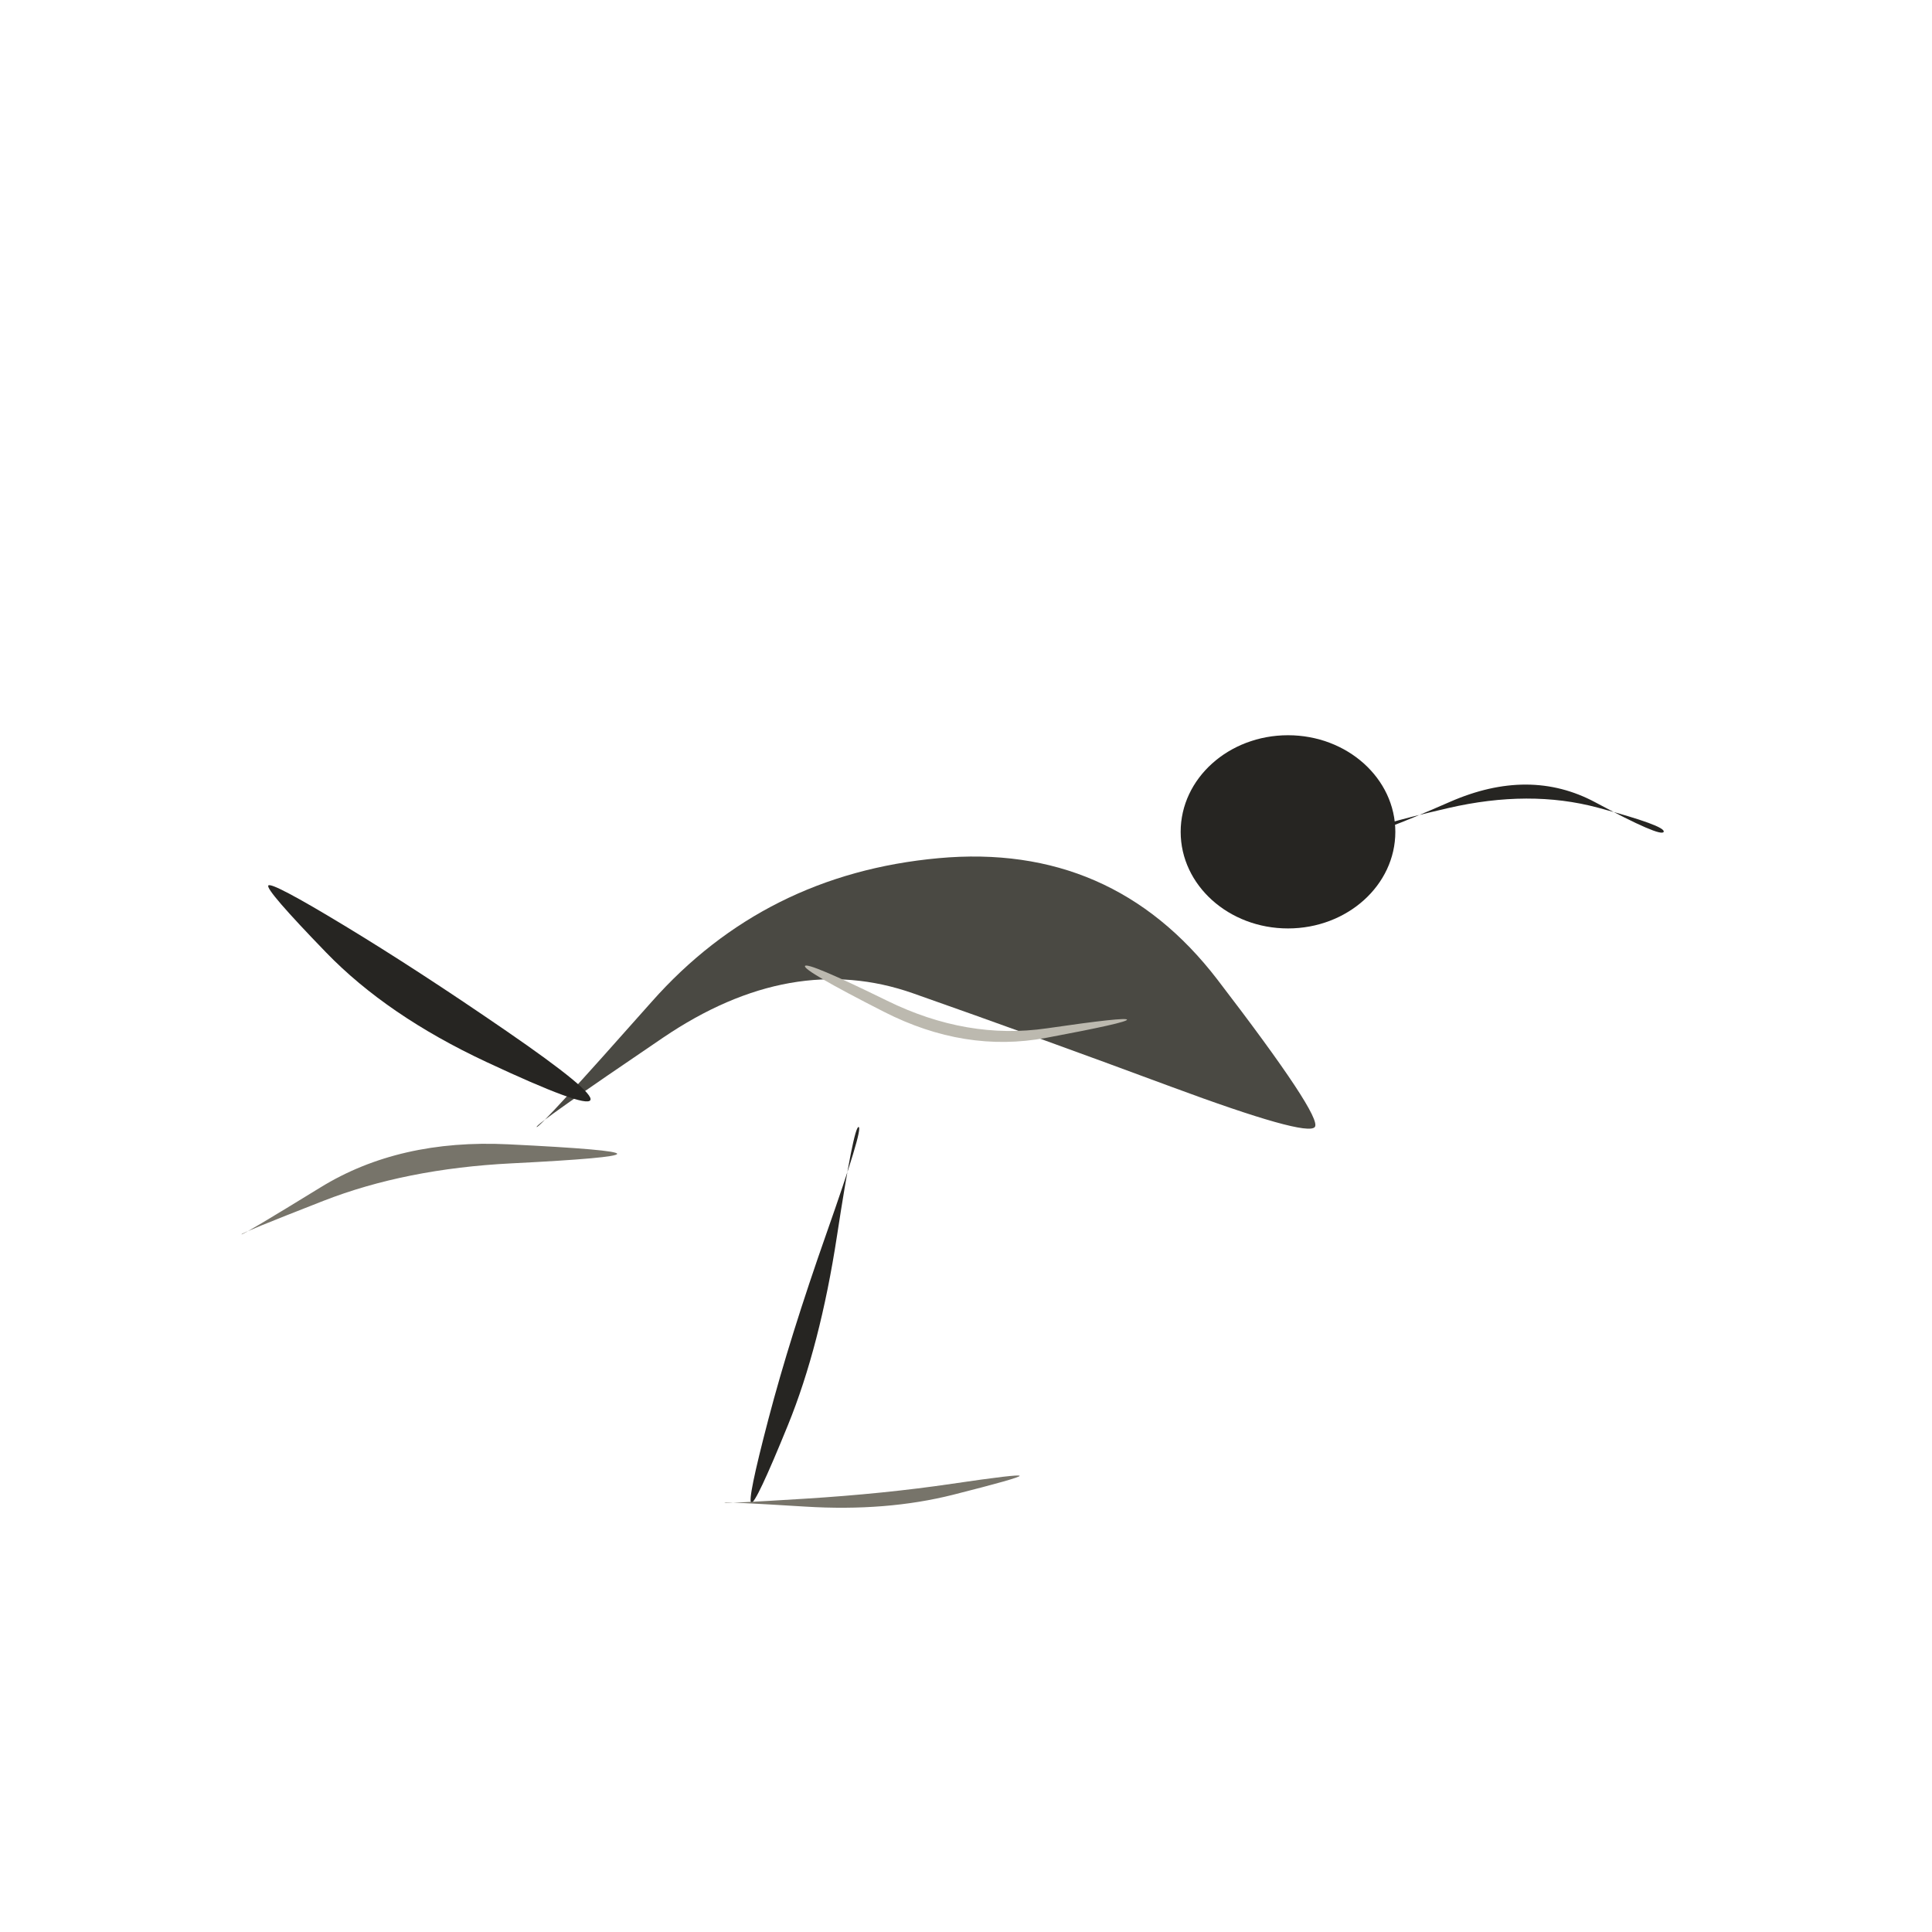
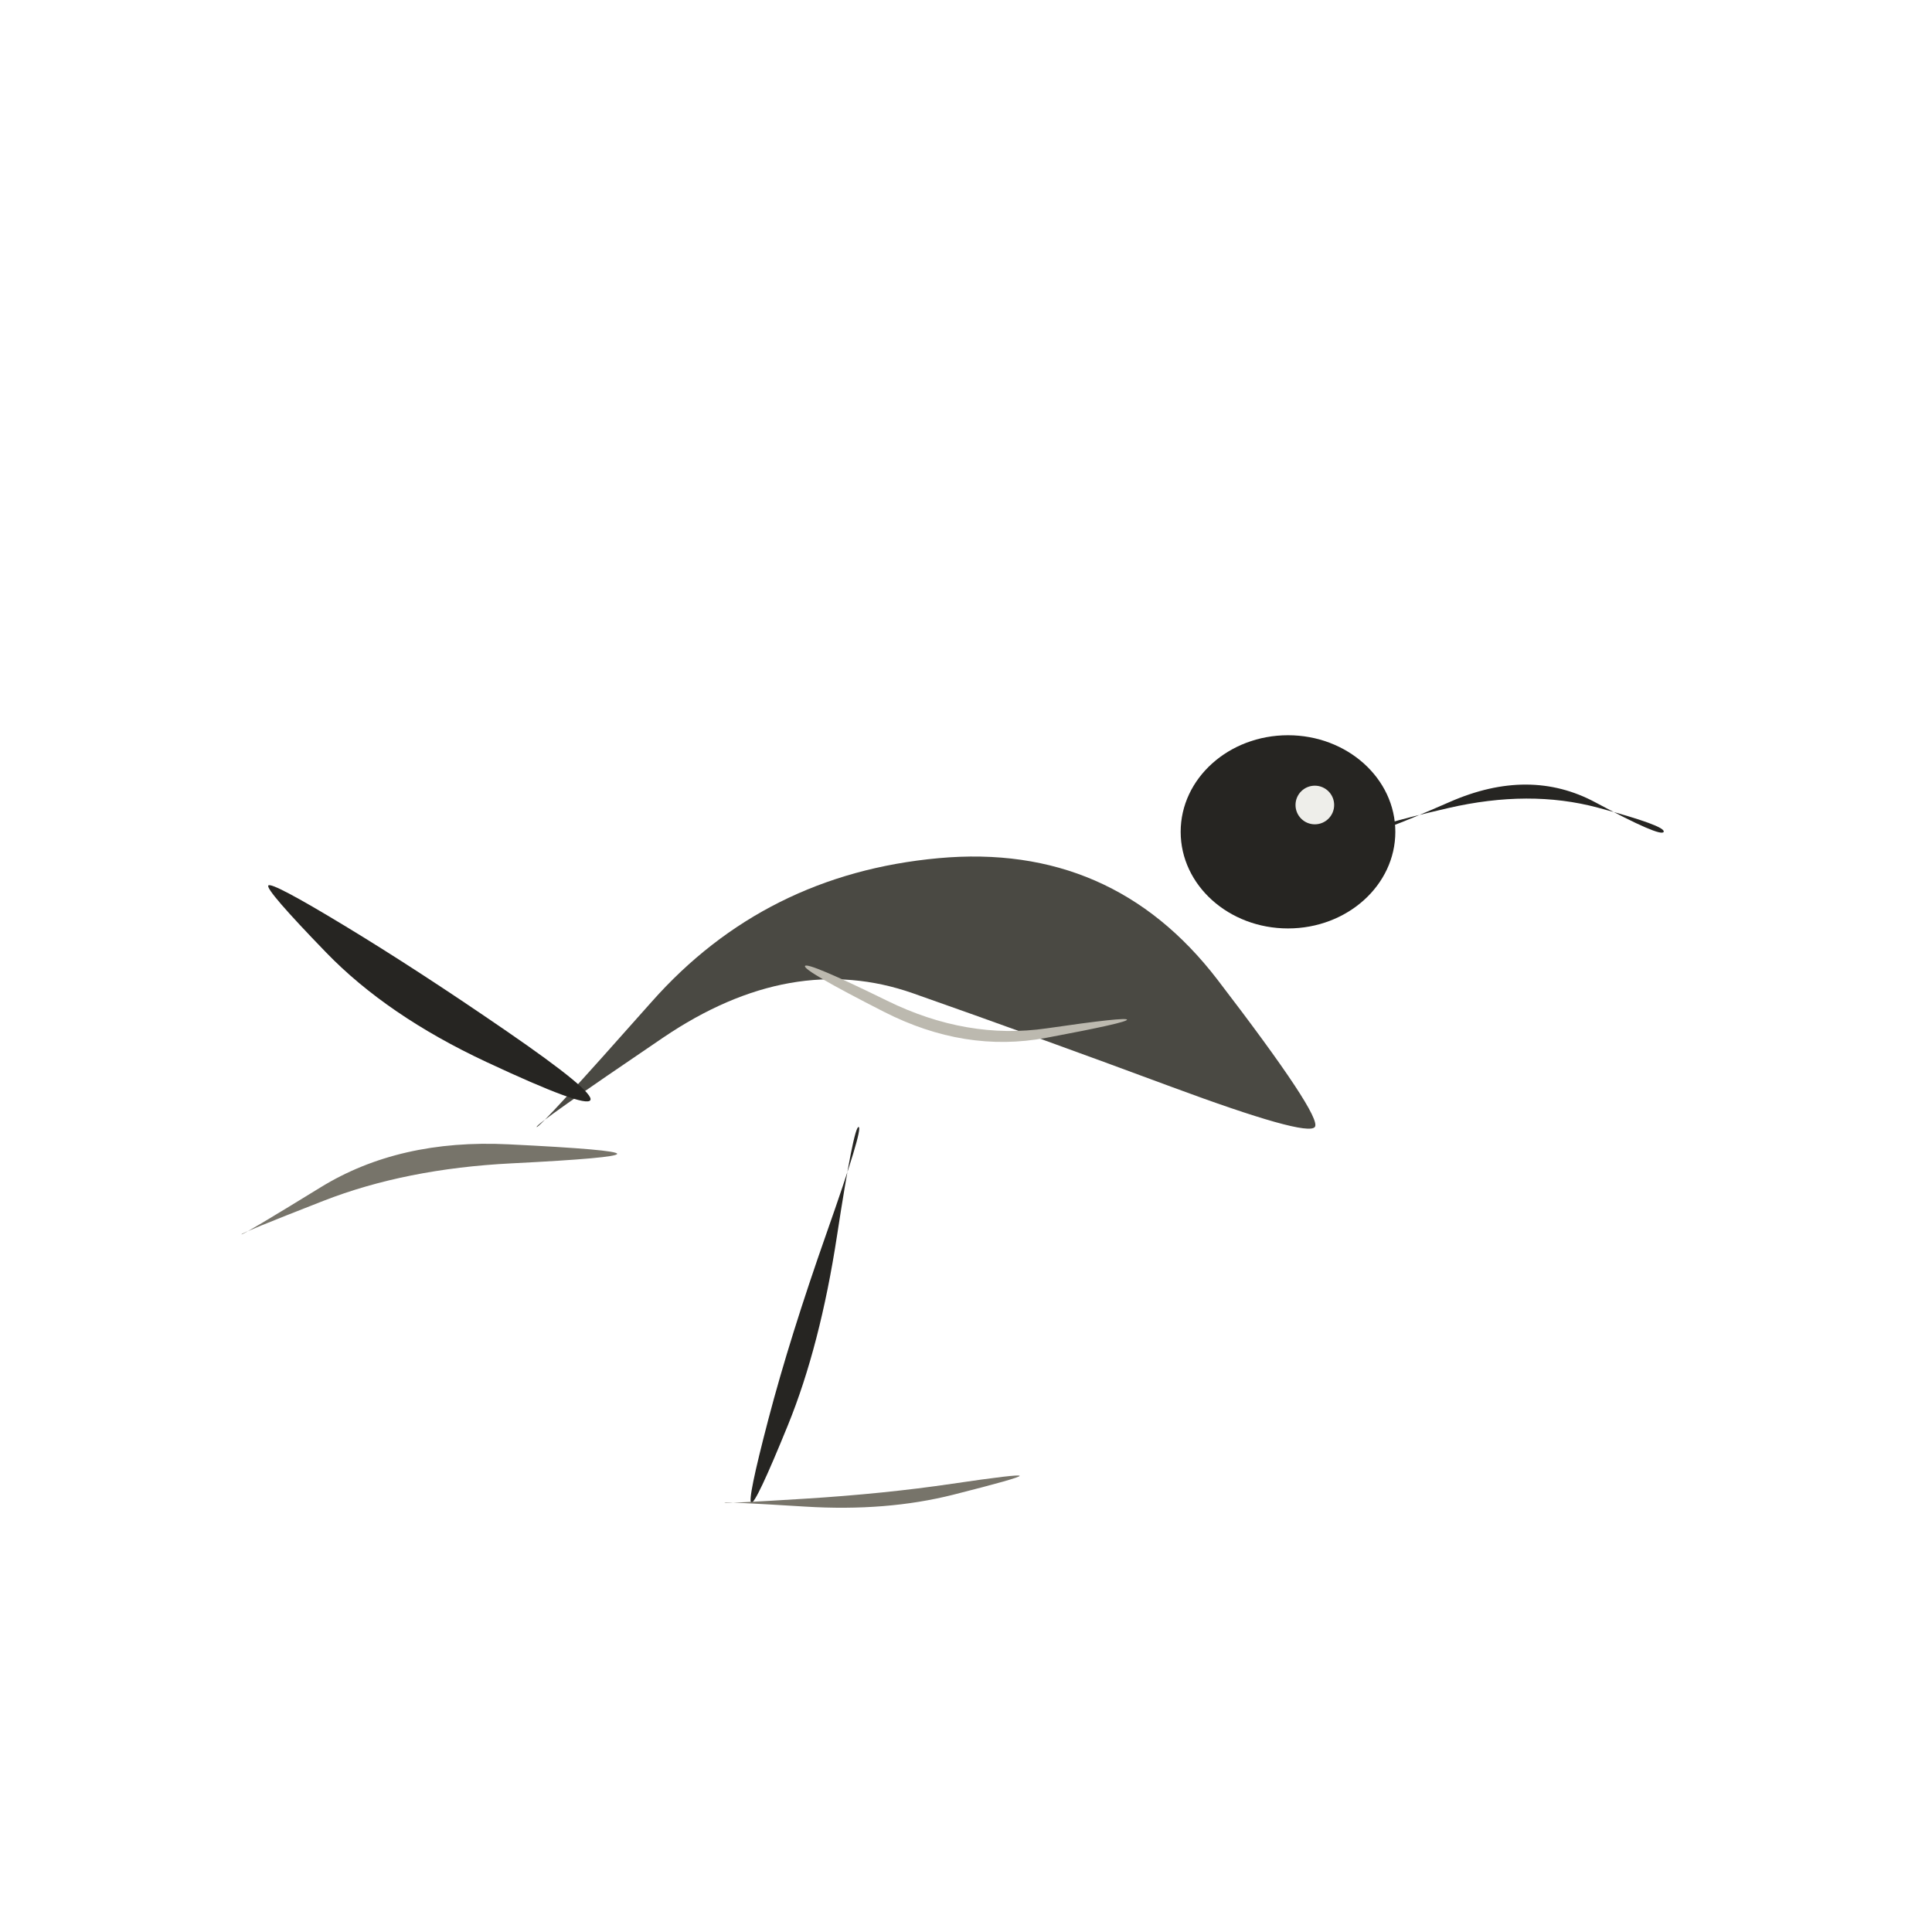
<svg xmlns="http://www.w3.org/2000/svg" viewBox="0 0 72 72" role="img" aria-label="adventure / little-bird" data-pua="U+F14D3" data-castalia-style="sumi-e-naturalist-v2" data-ink-stroke-system="filled-brush-mass-v2" data-ink-animation="wash-v1" data-ink-path-units="normalized">
  <path class="ink-wash" d="M 20.000,42.000 Q 19.924,41.915 24.711,38.670 Q 29.499,35.425 34.027,37.018 Q 38.556,38.611 43.631,40.494 Q 48.707,42.377 49.000,42.000 Q 49.293,41.623 45.369,36.506 Q 41.444,31.389 34.973,31.982 Q 28.501,32.575 24.289,37.330 Q 20.076,42.085 20.000,42.000 Z" fill="#4a4943" data-ink-brush-pass="loaded-ribbon-v2" />
  <ellipse class="ink-wash" cx="48" cy="31" rx="4.0" ry="3.6" fill="#262522" data-ink-brush-pass="loaded-dab-v1" />
+   <ellipse class="ink-wash" cx="49" cy="30" rx="0.72" ry="0.72" fill="#eeeeea" data-ink-brush-pass="loaded-dab-v1" />
  <path class="ink-wash" d="M 51.000,31.000 Q 50.938,30.815 53.969,30.115 Q 57.000,29.415 59.544,30.098 Q 62.088,30.781 62.000,31.000 Q 61.912,31.219 59.456,29.902 Q 57.000,28.585 54.031,29.885 Q 51.062,31.185 51.000,31.000 Z" fill="#262522" data-ink-brush-pass="loaded-ribbon-v2" />
  <path class="ink-wash" d="M 22.000,41.000 Q 22.175,40.693 18.871,38.422 Q 15.567,36.150 12.843,34.500 Q 10.120,32.851 10.000,33.000 Q 9.880,33.149 12.157,35.500 Q 14.433,37.850 18.129,39.578 Q 21.825,41.307 22.000,41.000 Z" fill="#262522" data-ink-brush-pass="loaded-ribbon-v2" />
  <path class="ink-dry" d="M 23.000,43.000 Q 23.000,42.843 18.941,42.645 Q 14.881,42.446 11.952,44.246 Q 9.023,46.046 9.000,46.000 Q 8.977,45.954 12.048,44.754 Q 15.119,43.554 19.059,43.355 Q 23.000,43.157 23.000,43.000 Z" fill="#77746a" data-ink-brush-pass="dry-edge-v2" />
  <path class="ink-wash" d="M 32.000,42.000 Q 32.180,42.045 30.808,45.942 Q 29.436,49.839 28.635,52.892 Q 27.835,55.945 28.000,56.000 Q 28.165,56.055 29.365,53.108 Q 30.564,50.161 31.192,46.058 Q 31.820,41.955 32.000,42.000 Z" fill="#262522" data-ink-brush-pass="loaded-ribbon-v2" />
  <path class="ink-dry" d="M 27.000,56.000 Q 27.000,55.961 30.015,56.147 Q 33.030,56.333 35.523,55.704 Q 38.015,55.074 38.000,55.000 Q 37.985,54.926 35.477,55.296 Q 32.970,55.667 29.985,55.853 Q 27.000,56.039 27.000,56.000 Z" fill="#77746a" data-ink-brush-pass="dry-edge-v2" />
  <path class="ink-dry" d="M 30.000,36.000 Q 29.917,36.166 32.938,37.705 Q 35.959,39.244 38.989,38.677 Q 42.018,38.110 42.000,38.000 Q 41.982,37.890 39.011,38.323 Q 36.041,38.756 33.062,37.295 Q 30.083,35.834 30.000,36.000 Z" fill="#bcb9af" data-ink-brush-pass="dry-edge-v2" />
</svg>
